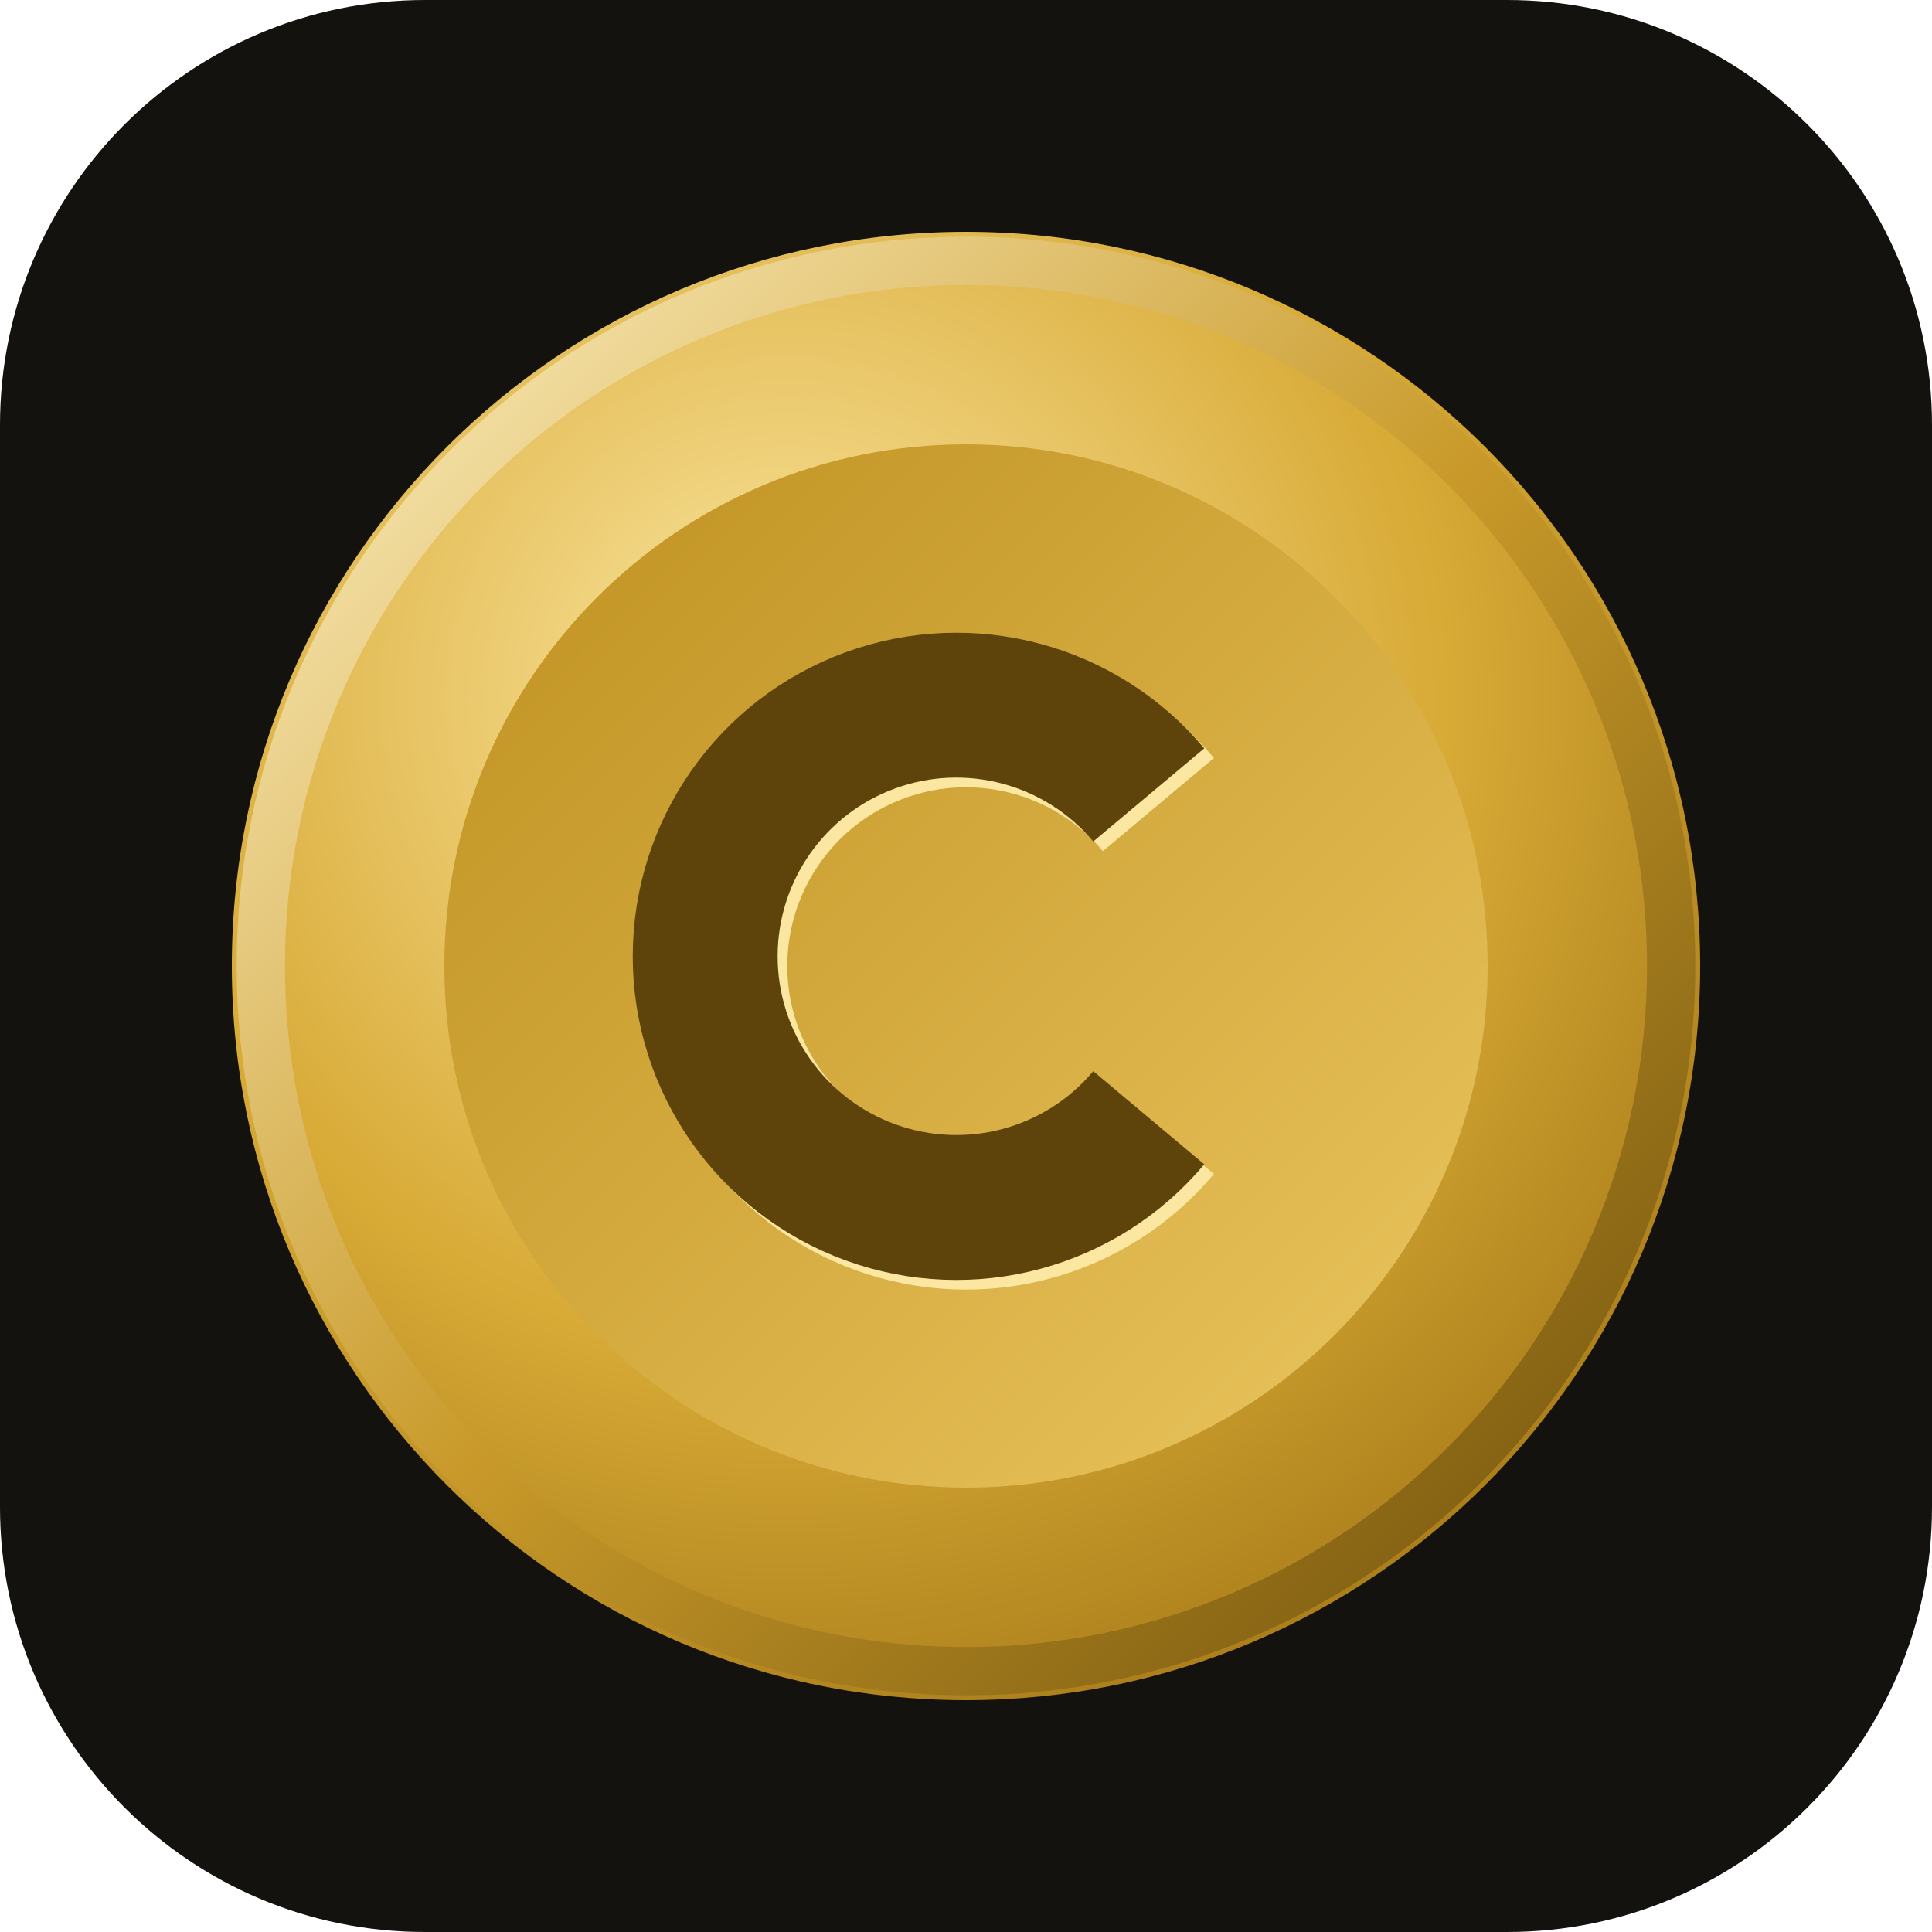
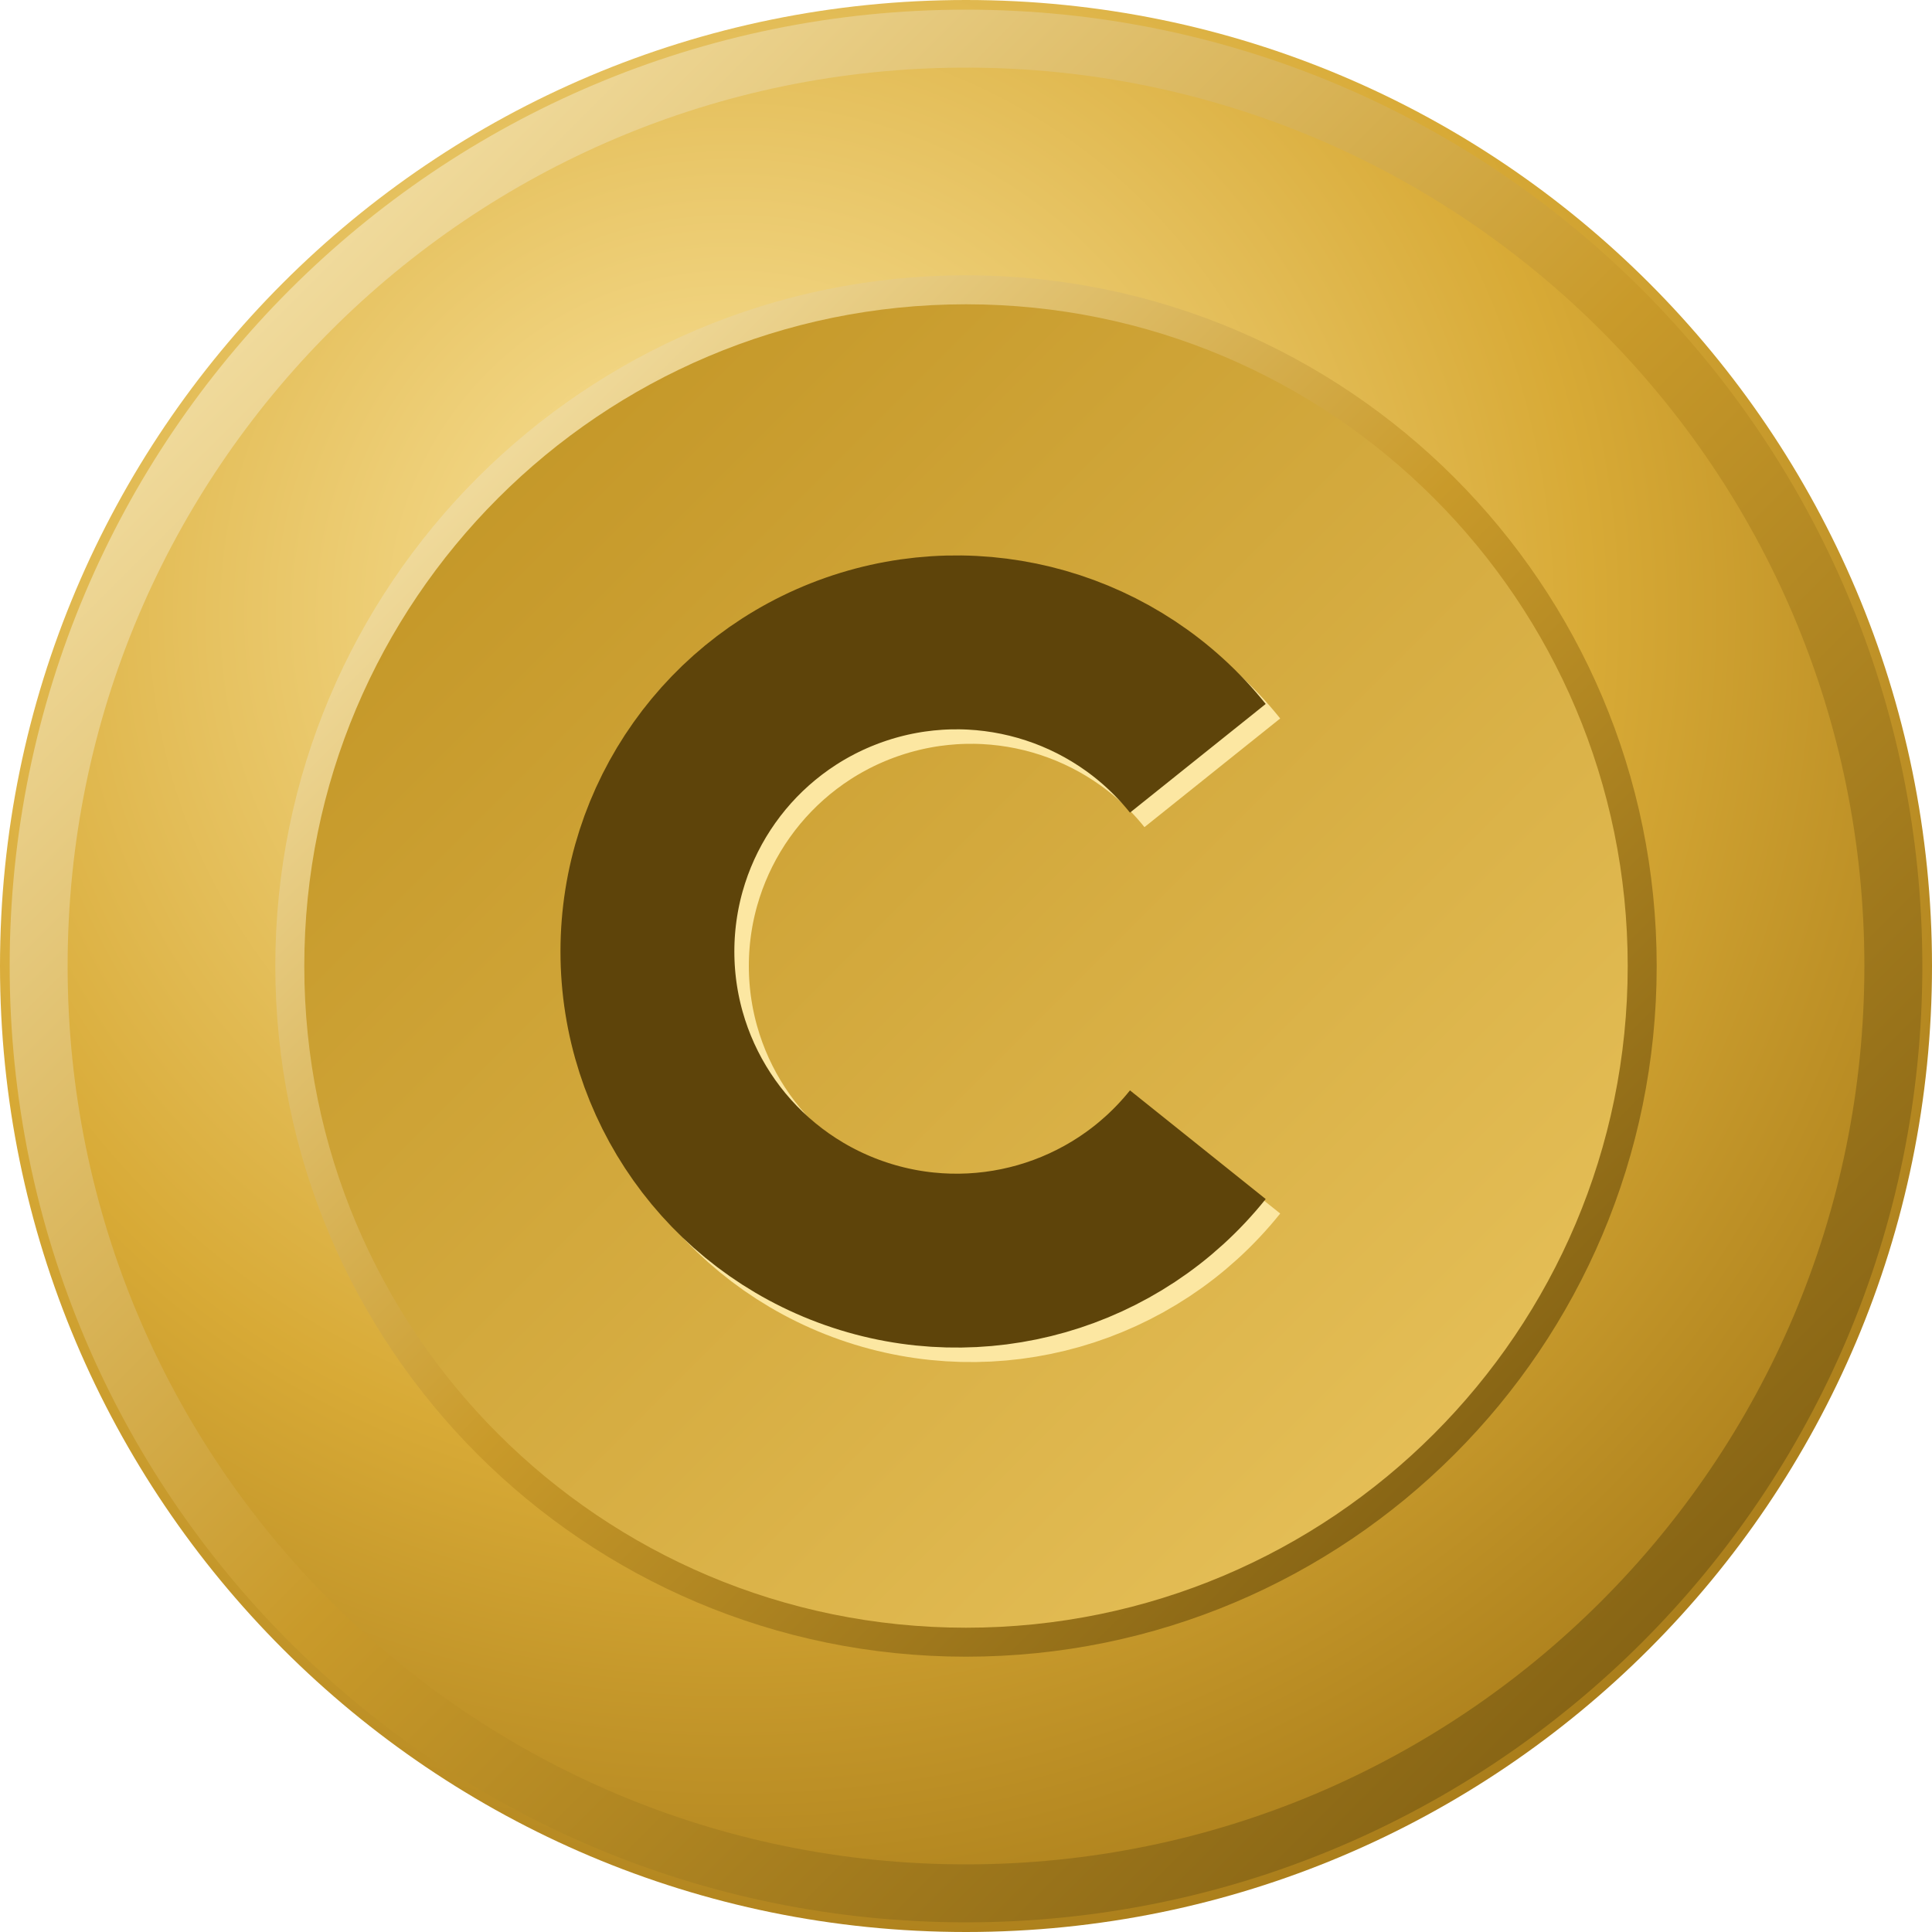
<svg xmlns="http://www.w3.org/2000/svg" viewBox="0 0 200 200" width="200" height="200">
  <defs>
    <radialGradient id="face" cx="0.38" cy="0.32" r="0.8">
      <stop offset="0" stop-color="#FCE7A2" />
      <stop offset="0.55" stop-color="#D8AA36" />
      <stop offset="1" stop-color="#9C7012" />
    </radialGradient>
    <linearGradient id="rim" x1="0" y1="0" x2="1" y2="1">
      <stop offset="0" stop-color="#FFF3C8" />
      <stop offset="0.5" stop-color="#C99A2A" />
      <stop offset="1" stop-color="#6E500C" />
    </linearGradient>
    <linearGradient id="field" x1="1" y1="1" x2="0" y2="0">
      <stop offset="0" stop-color="#EBC660" />
      <stop offset="1" stop-color="#BE901F" />
    </linearGradient>
  </defs>
-   <rect width="200" height="200" rx="44" fill="#14120E" />
-   <circle cx="100" cy="100" r="76" fill="url(#face)" />
-   <circle cx="100" cy="100" r="73" fill="none" stroke="url(#rim)" stroke-width="5" />
-   <circle cx="100" cy="100" r="54" fill="url(#field)" />
-   <path d="M119.92 83.29 A26 26 0 1 0 119.92 116.71" fill="none" stroke="#FCE7A2" stroke-width="15" />
-   <path d="M118.92 82.29 A26 26 0 1 0 118.92 115.71" fill="none" stroke="#5E440A" stroke-width="15" />
+   <circle cx="100" cy="100" r="100" fill="url(#face)" />
+   <circle cx="100" cy="100" r="96" fill="none" stroke="url(#rim)" stroke-width="6" />
+   <circle cx="100" cy="100" r="70" fill="url(#field)" />
+   <circle cx="100" cy="100" r="70" fill="none" stroke="url(#rim)" stroke-width="3" />
+   <path d="M125.5 80 A32 32 0 1 0 125.5 120" fill="none" stroke="#FCE7A2" stroke-width="18" />
+   <path d="M124 78.5 A32 32 0 1 0 124 118.5" fill="none" stroke="#5E440A" stroke-width="18" />
</svg>
